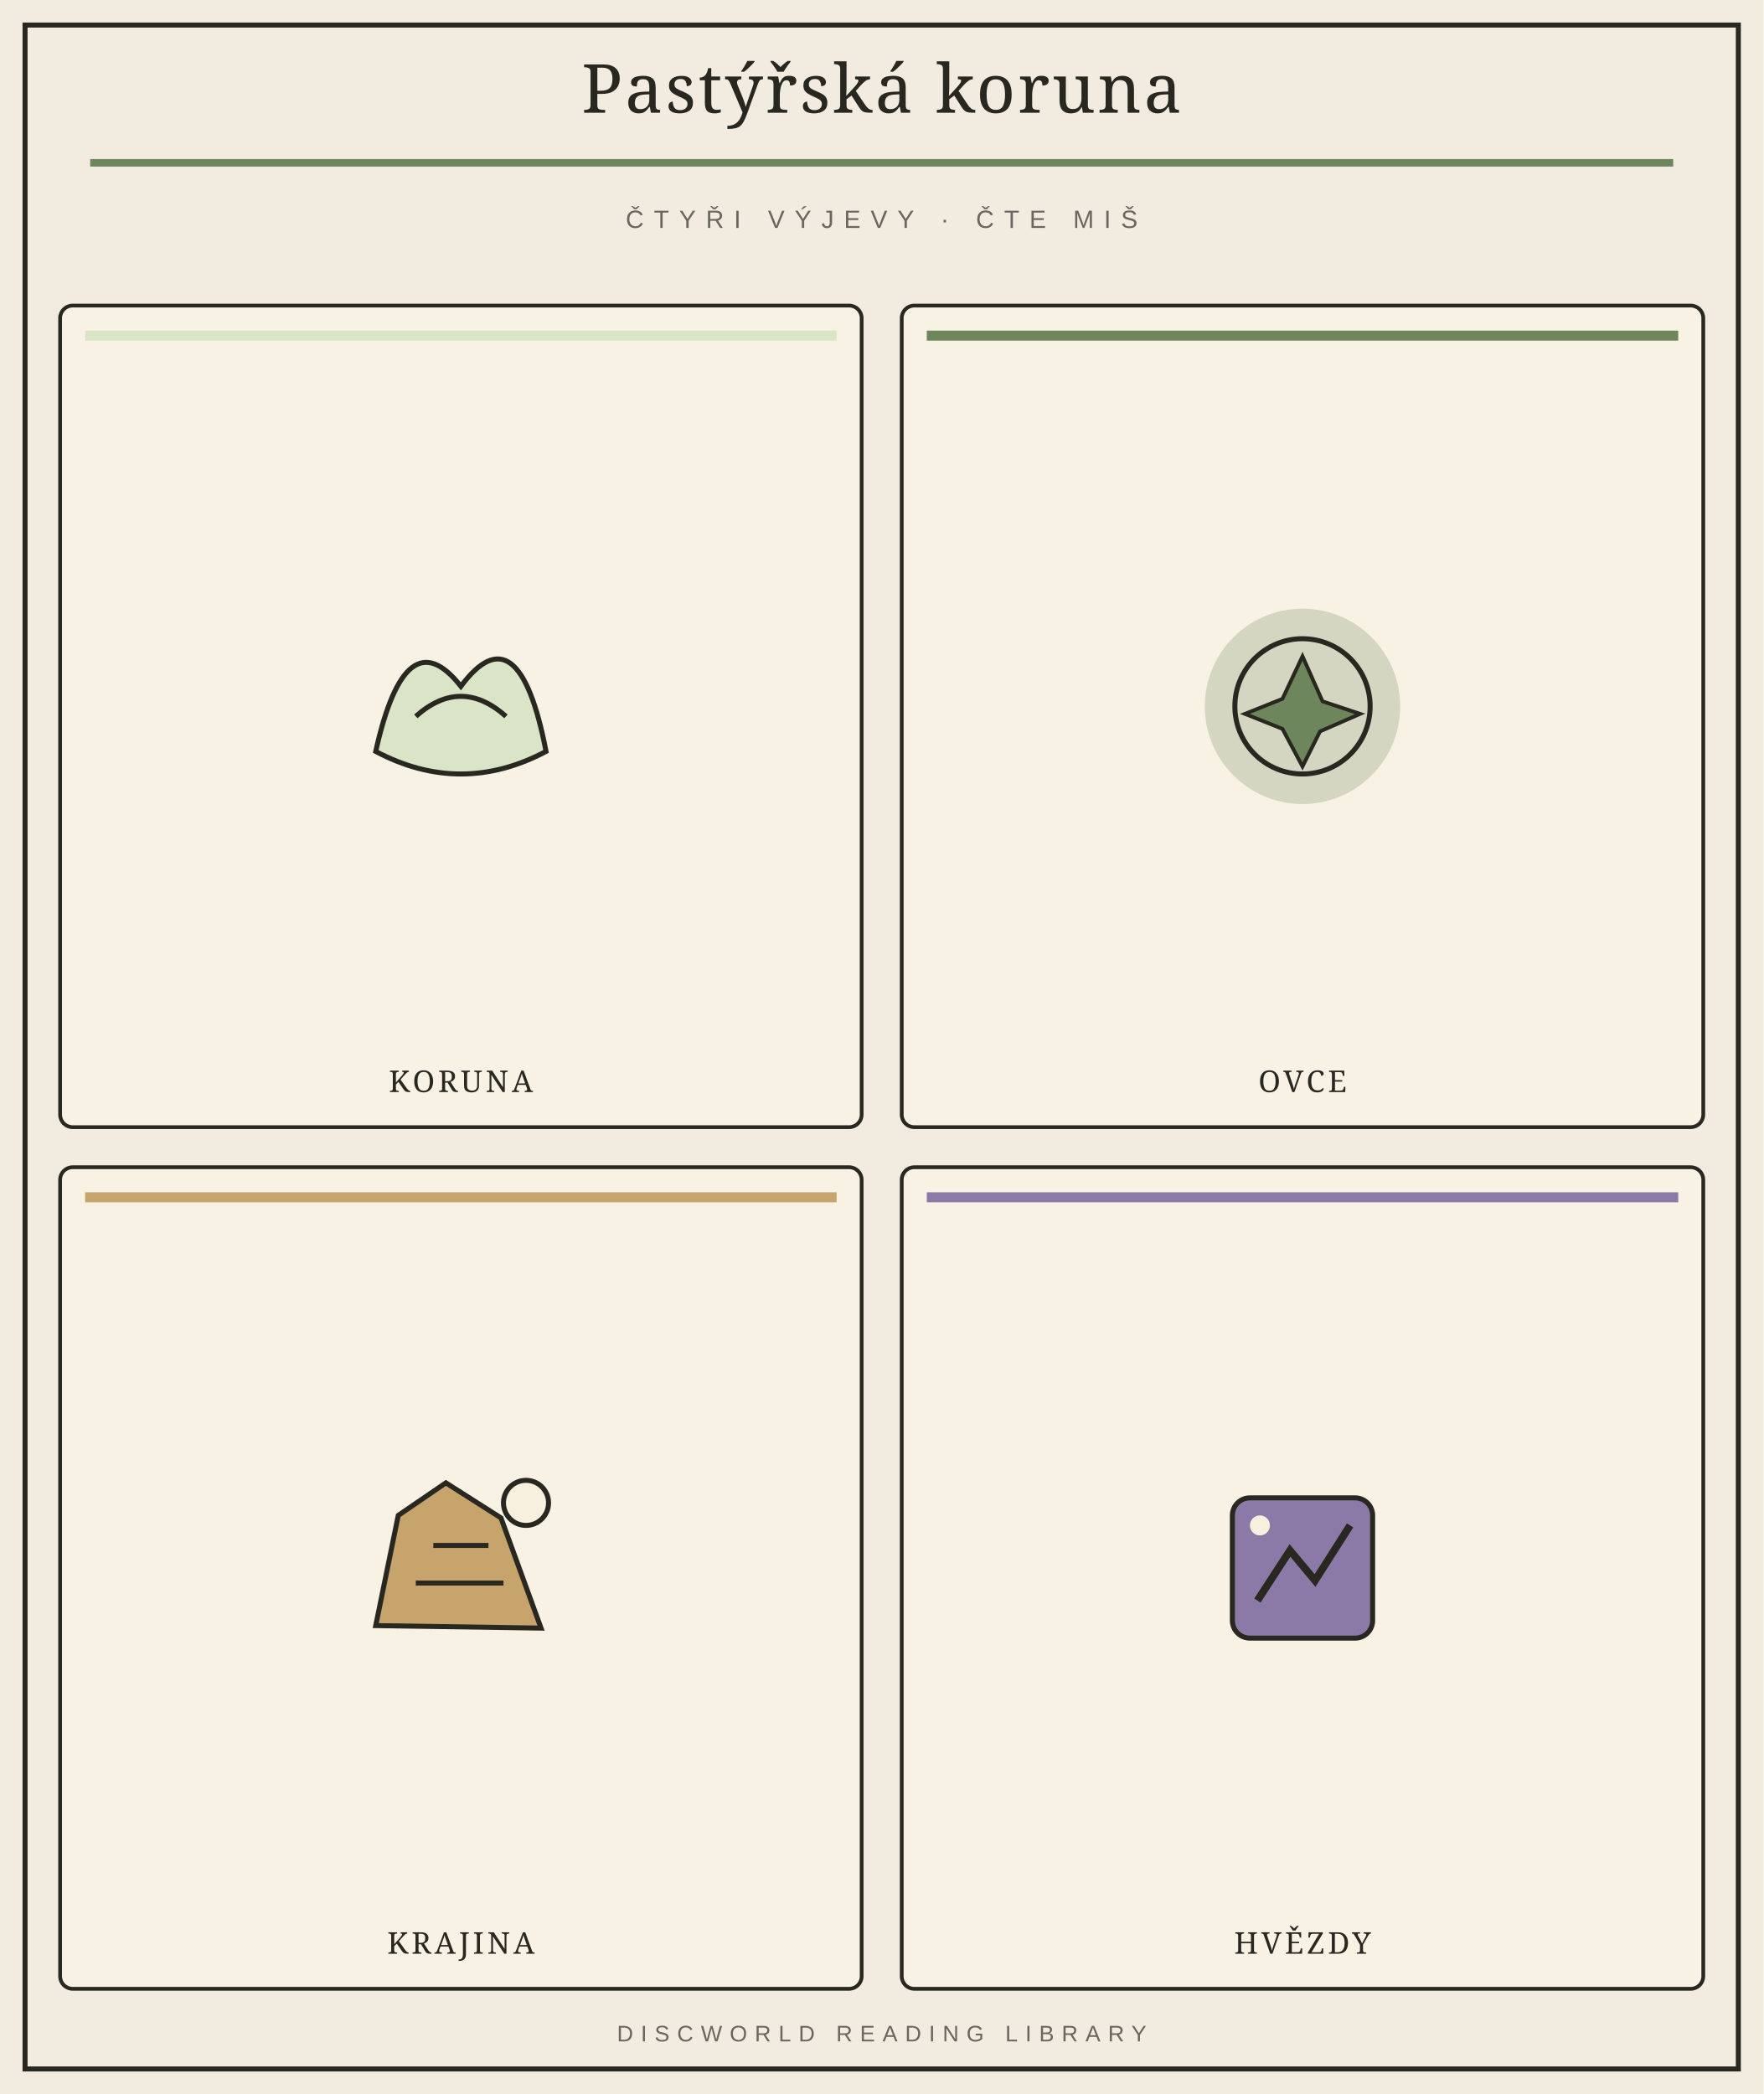
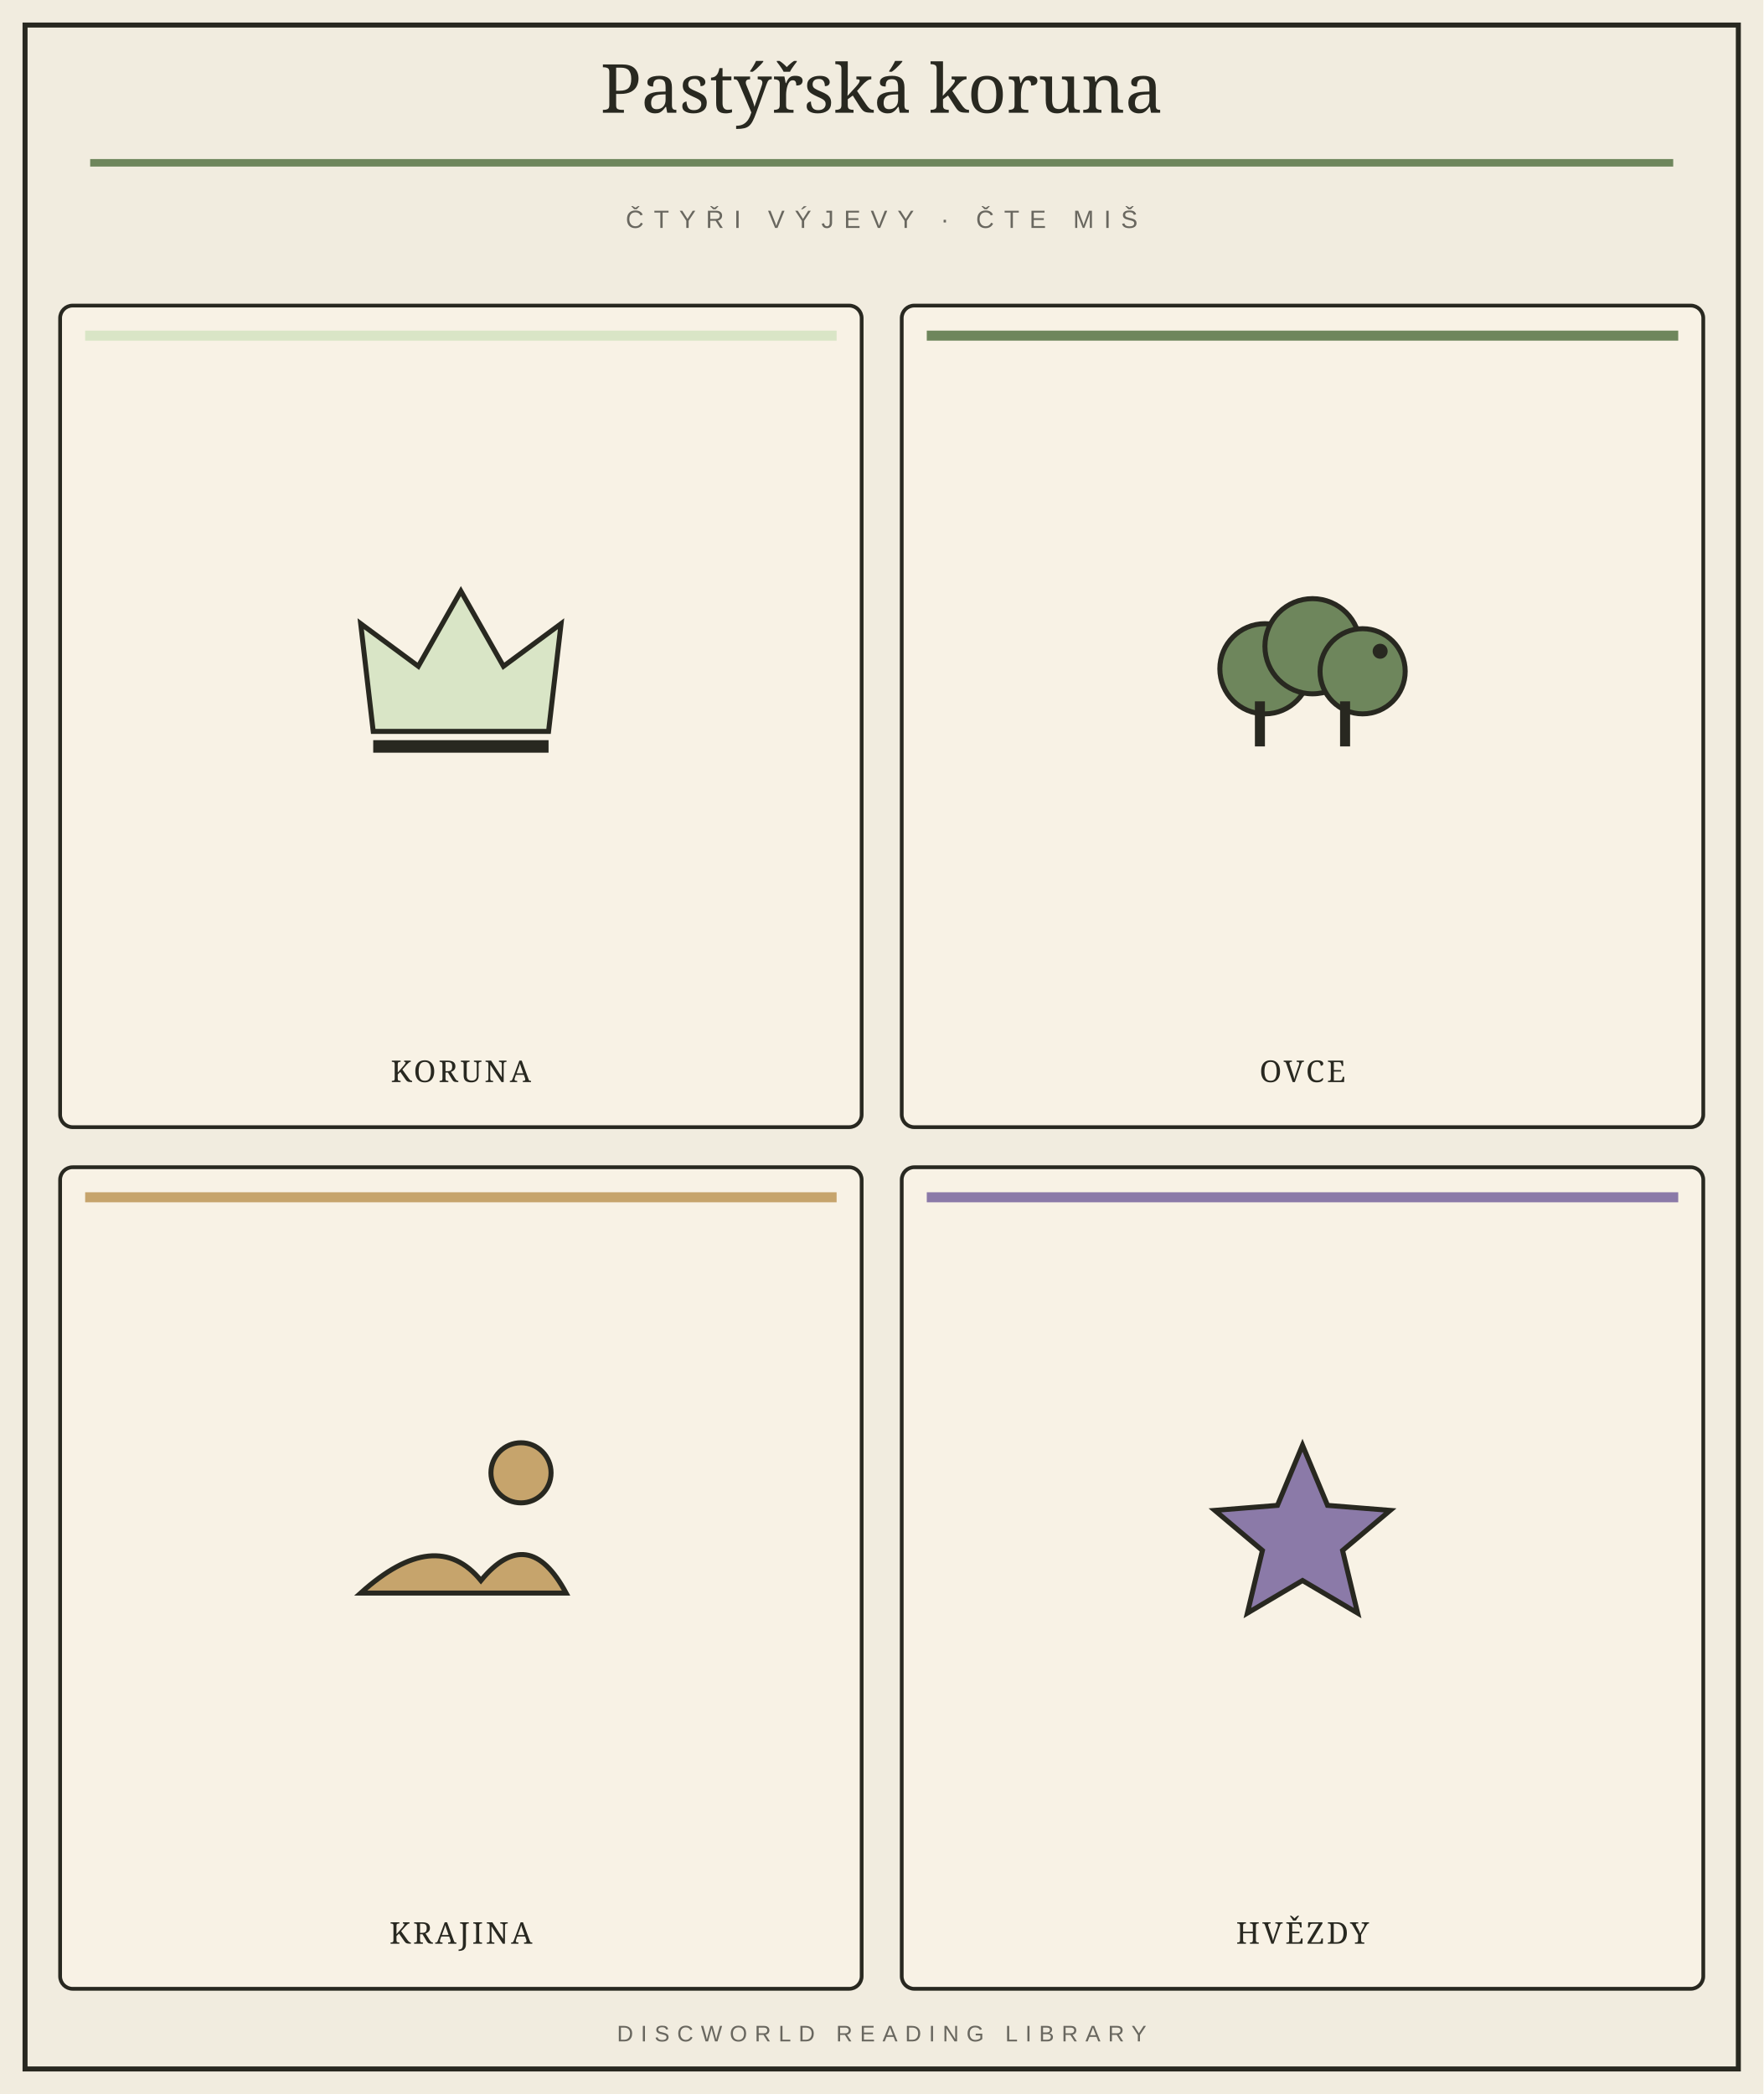
- <svg xmlns="http://www.w3.org/2000/svg" viewBox="0 0 704 836" role="img" aria-labelledby="title desc">
+ <svg xmlns="http://www.w3.org/2000/svg" viewBox="0 0 704 836" role="img" aria-labelledby="t d">
  <rect width="704" height="836" fill="#f1ecdf" />
  <rect x="10" y="10" width="684" height="816" fill="none" stroke="#282820" stroke-width="2" />
-   <text x="352" y="45" text-anchor="middle" font-family="Georgia,serif" font-size="27" fill="#282820" letter-spacing="1">Pastýřská koruna</text>
-   <path d="M 36 65 H 668" stroke="#6e865c" stroke-width="3" />
+   <text x="352" y="45" text-anchor="middle" font-family="Georgia,serif" font-size="27" fill="#282820">Pastýřská koruna</text>
+   <path d="M36 65H668" stroke="#6e865c" stroke-width="3" />
  <text x="352" y="91" text-anchor="middle" font-family="Arial,sans-serif" font-size="10" letter-spacing="4" fill="#69675f">ČTYŘI VÝJEVY · ČTE MIŠ</text>
  <g>
    <rect x="24" y="122" width="320" height="328" rx="5" fill="#f8f2e5" stroke="#282820" stroke-width="1.5" />
-     <path d="M 34 134 H 334" stroke="#d9e5c6" stroke-width="4" />
-     <path d="M 150 300 Q 162 246 184 274 Q 207 243 218 300 Q 184 318 150 300 Z" fill="#d9e5c6" stroke="#282820" stroke-width="2" />
-     <path d="M 166 286 Q 184 270 202 286" fill="none" stroke="#282820" stroke-width="2" />
-     <text x="184" y="436" text-anchor="middle" font-family="Georgia,serif" font-size="12" letter-spacing="1.3" fill="#282820">KORUNA</text>
+     <path d="M34 134H334" stroke="#d9e5c6" stroke-width="4" />
+     <path d="M149 292L144 249L167 266L184 236L201 266L224 249L219 292Z" fill="#d9e5c6" stroke="#282820" stroke-width="2" />
+     <path d="M149 298H219" stroke="#282820" stroke-width="5" />
+     <text x="184" y="432" text-anchor="middle" font-family="Georgia,serif" font-size="12" letter-spacing="1" fill="#282820">KORUNA</text>
  </g>
  <g>
    <rect x="360" y="122" width="320" height="328" rx="5" fill="#f8f2e5" stroke="#282820" stroke-width="1.5" />
-     <path d="M 370 134 H 670" stroke="#6e865c" stroke-width="4" />
-     <circle cx="520" cy="282" r="39" fill="#6e865c" opacity=".26" />
-     <circle cx="520" cy="282" r="27" fill="none" stroke="#282820" stroke-width="2" />
-     <path d="M 520 262 L 528 280 L 543 285 L 527 292 L 520 306 L 512 291 L 497 285 L 512 279 Z" fill="#6e865c" stroke="#282820" stroke-width="1.5" />
-     <text x="520" y="436" text-anchor="middle" font-family="Georgia,serif" font-size="12" letter-spacing="1.3" fill="#282820">OVCE</text>
+     <path d="M370 134H670" stroke="#6e865c" stroke-width="4" />
+     <circle cx="505" cy="267" r="18" fill="#6e865c" stroke="#282820" stroke-width="2" />
+     <circle cx="524" cy="258" r="19" fill="#6e865c" stroke="#282820" stroke-width="2" />
+     <circle cx="544" cy="268" r="17" fill="#6e865c" stroke="#282820" stroke-width="2" />
+     <circle cx="551" cy="260" r="3" fill="#282820" />
+     <path d="M503 280V298M537 280V298" stroke="#282820" stroke-width="4" />
+     <text x="520" y="432" text-anchor="middle" font-family="Georgia,serif" font-size="12" letter-spacing="1" fill="#282820">OVCE</text>
  </g>
  <g>
    <rect x="24" y="466" width="320" height="328" rx="5" fill="#f8f2e5" stroke="#282820" stroke-width="1.5" />
-     <path d="M 34 478 H 334" stroke="#c6a46c" stroke-width="4" />
-     <path d="M 150 649 L 159 605 L 178 592 L 200 606 L 216 650 Z" fill="#c6a46c" stroke="#282820" stroke-width="2" />
-     <path d="M 166 632 L 201 632 M 173 617 L 195 617" stroke="#282820" stroke-width="2" />
-     <circle cx="210" cy="600" r="9" fill="#f7f0df" stroke="#282820" stroke-width="2" />
-     <text x="184" y="780" text-anchor="middle" font-family="Georgia,serif" font-size="12" letter-spacing="1.3" fill="#282820">KRAJINA</text>
+     <path d="M34 478H334" stroke="#c6a46c" stroke-width="4" />
+     <path d="M144 636Q174 609 192 631Q211 608 226 636Z" fill="#c6a46c" stroke="#282820" stroke-width="2" />
+     <circle cx="208" cy="588" r="12" fill="#c6a46c" stroke="#282820" stroke-width="2" />
+     <text x="184" y="776" text-anchor="middle" font-family="Georgia,serif" font-size="12" letter-spacing="1" fill="#282820">KRAJINA</text>
  </g>
  <g>
    <rect x="360" y="466" width="320" height="328" rx="5" fill="#f8f2e5" stroke="#282820" stroke-width="1.5" />
-     <path d="M 370 478 H 670" stroke="#8b7aa8" stroke-width="4" />
-     <rect x="492" y="598" width="56" height="56" rx="7" fill="#8b7aa8" stroke="#282820" stroke-width="2" />
-     <path d="M 502 639 L 515 619 L 525 631 L 539 609" fill="none" stroke="#282820" stroke-width="3" />
-     <circle cx="503" cy="609" r="4" fill="#f7f0df" />
-     <text x="520" y="780" text-anchor="middle" font-family="Georgia,serif" font-size="12" letter-spacing="1.3" fill="#282820">HVĚZDY</text>
+     <path d="M370 478H670" stroke="#8b7aa8" stroke-width="4" />
+     <path d="M520 577L530 601L555 603L536 619L542 644L520 631L498 644L504 619L485 603L510 601Z" fill="#8b7aa8" stroke="#282820" stroke-width="2" />
+     <text x="520" y="776" text-anchor="middle" font-family="Georgia,serif" font-size="12" letter-spacing="1" fill="#282820">HVĚZDY</text>
  </g>
  <text x="352" y="815" text-anchor="middle" font-family="Arial,sans-serif" font-size="9" letter-spacing="3" fill="#69675f">DISCWORLD READING LIBRARY</text>
</svg>
